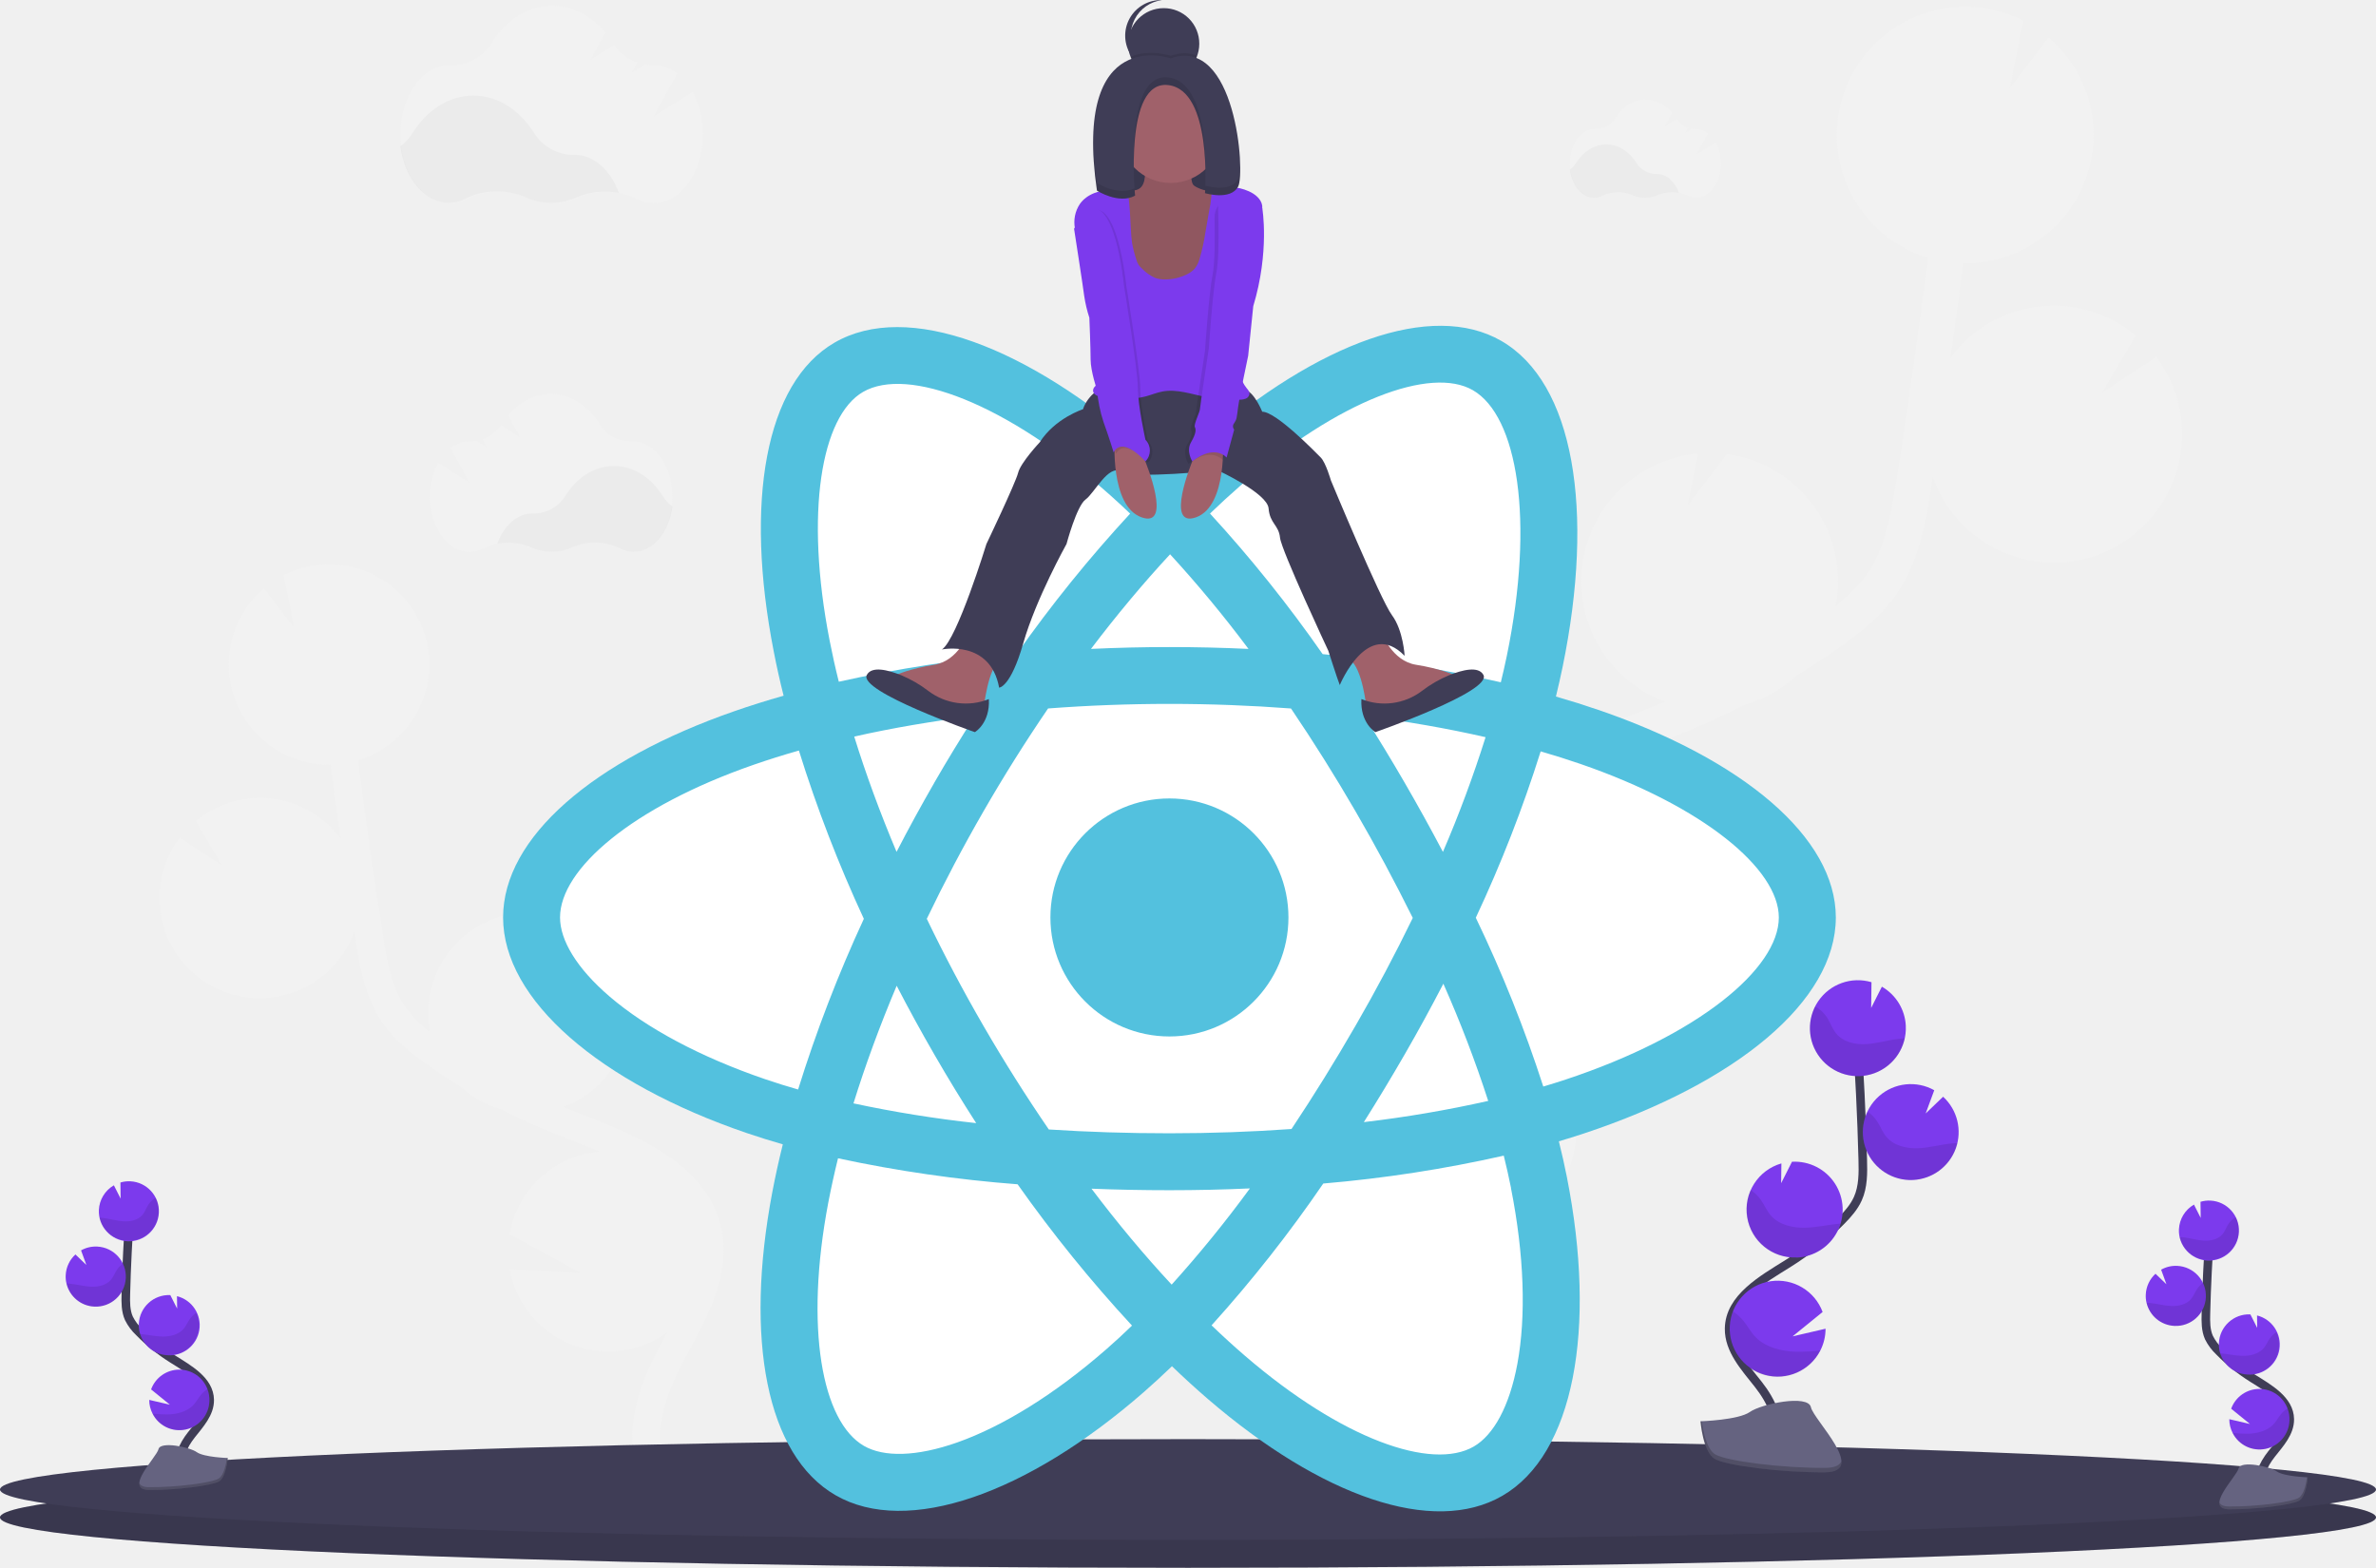
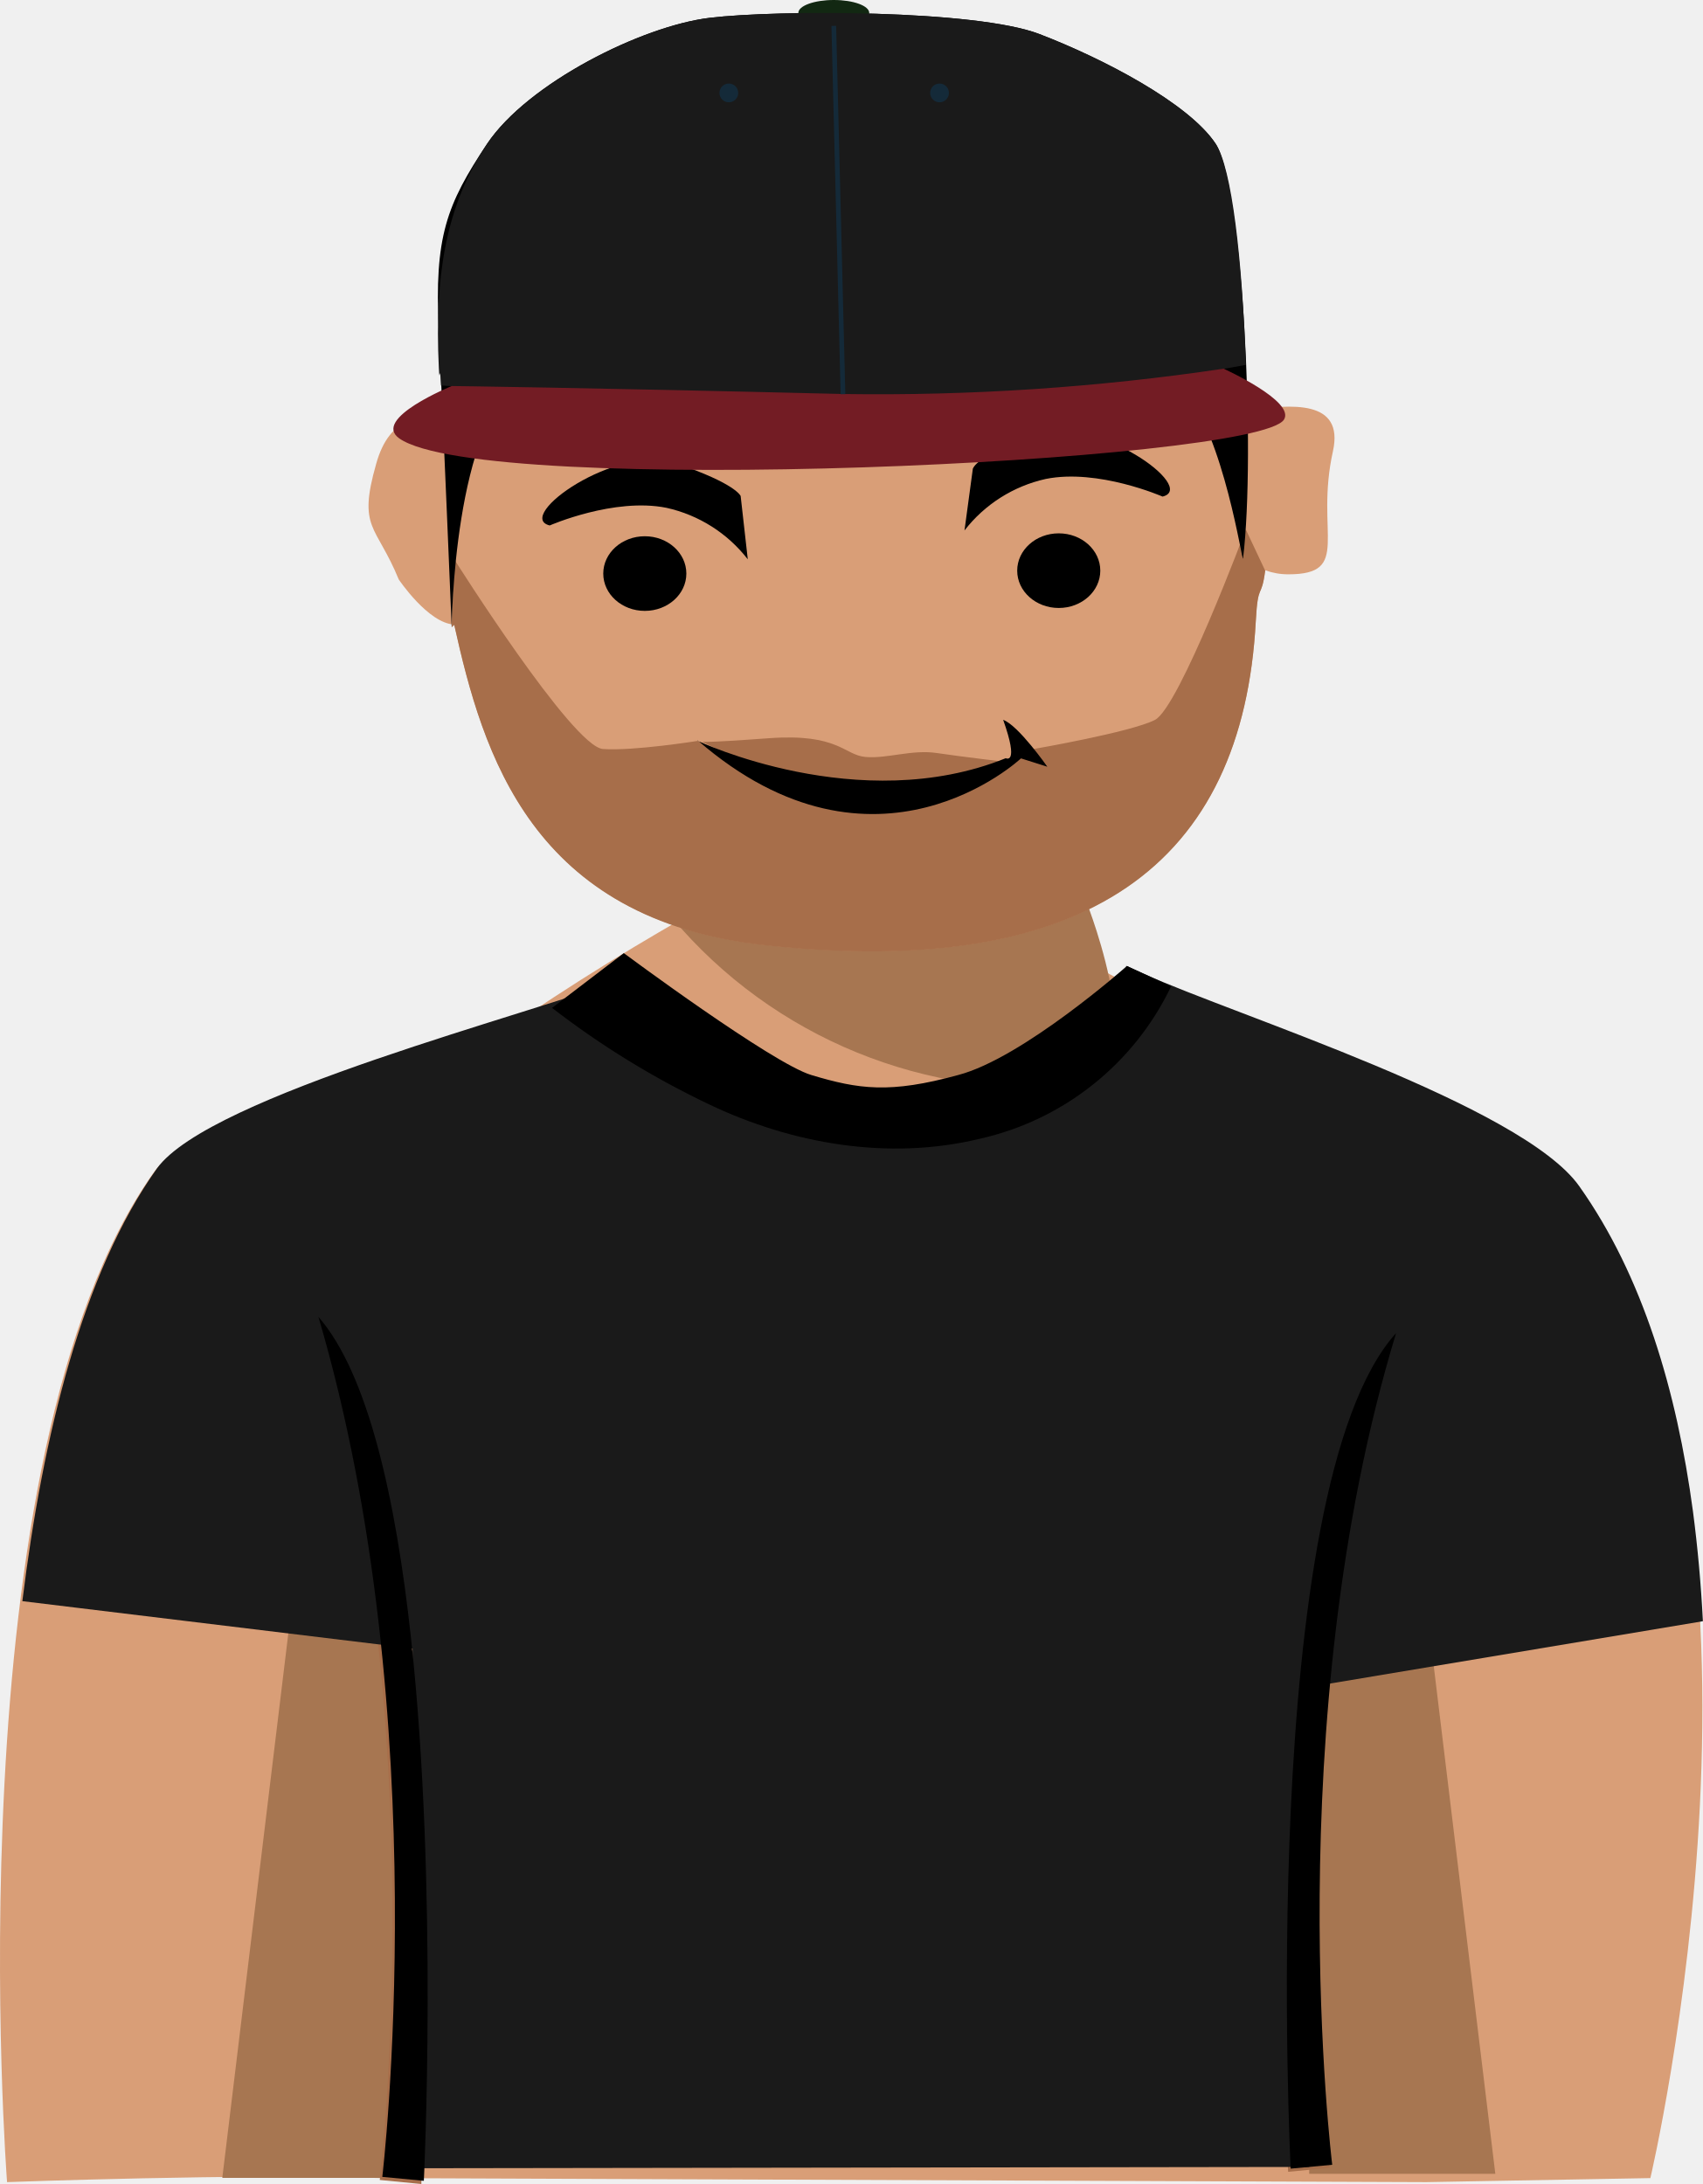
- <svg xmlns="http://www.w3.org/2000/svg" id="a75d69e6-d07c-4db3-9c83-72b2470e5561" data-name="Layer 1" width="1108" height="731.18" viewBox="0 0 1108 731.18">
-   <path d="M813.68,415.2l6.89-2.7c.66-.26,1.31-.54,2-.81a59.85,59.85,0,0,1,15.28-115.77l-4.8,24.2,18.22-23.92.16,0a59.87,59.87,0,0,1,51.16,67.45c-.15,1.13-.39,2.23-.6,3.34,5.61-4.43,10.87-9.32,14.81-15,8-11.54,10.71-25.76,13.47-43.17,5.47-34.48,10.4-69.34,14.84-104.18a59.83,59.83,0,0,1-42-65.36c.25-1.82.6-3.59,1-5.34.1-.44.2-.88.31-1.31.43-1.69.91-3.35,1.47-5,.09-.27.21-.52.3-.78.5-1.37,1-2.72,1.65-4,.22-.5.44-1,.67-1.47.69-1.43,1.42-2.83,2.22-4.19.27-.45.56-.88.83-1.33.62-1,1.27-2,1.94-2.93.36-.5.71-1,1.08-1.49l.27-.39,0,0a59.81,59.81,0,0,1,74.64-17l-6.24,31.49,18-23.64a59.5,59.5,0,0,1,16.32,68.62h.07c-.17.4-.38.78-.55,1.18-.33.74-.67,1.47-1,2.2-.46.93-1,1.84-1.45,2.74-.38.68-.75,1.36-1.16,2-.59,1-1.23,1.9-1.87,2.83-.38.54-.73,1.1-1.12,1.63-1,1.39-2.12,2.72-3.26,4-.4.45-.83.86-1.25,1.3-.81.86-1.62,1.71-2.48,2.52-.53.5-1.09,1-1.64,1.46-.79.7-1.6,1.38-2.43,2-.59.47-1.19.92-1.79,1.36-.87.63-1.75,1.22-2.64,1.81-.6.39-1.2.78-1.81,1.15-1,.61-2.05,1.17-3.1,1.72-.53.27-1,.57-1.59.83-1.58.77-3.2,1.48-4.85,2.11-.31.12-.64.21-.95.32-1.38.5-2.77,1-4.18,1.35-.61.17-1.23.31-1.85.46-1.15.28-2.31.54-3.48.76q-1,.18-2.07.33c-1.15.17-2.31.3-3.48.4-.69.06-1.37.12-2.07.16-1.26.06-2.53.07-3.8.06a2.08,2.08,0,0,0-.25,0q-2.82,22-5.92,44A59.82,59.82,0,0,1,1042,240.88l-15.68,26.58,25.21-16.59a59.68,59.68,0,0,1,11.5,44.16,58.76,58.76,0,0,1-4.5,15.94,59.83,59.83,0,0,1-111.19-4c-.23,1.48-.45,3-.68,4.46-2.44,15.35-5.47,34.46-16.23,50-7.29,10.56-17.33,18.36-27.09,25.22q-9.52,6.7-19.48,12.77a59.85,59.85,0,0,1-24.53,13.74q-16,8.19-32.69,14.81l-6.95,2.72c-6.25,2.44-12.65,4.94-19,7.6,1,.09,2,.17,3,.3a59.9,59.9,0,0,1,50.86,49.05l-42.31,23.11,42.18-1.89A59.16,59.16,0,0,1,843,534.54a59.87,59.87,0,0,1-82.7,11.74l2.1,3.91c1.4,2.58,2.78,5.15,4.12,7.7,18.33,34.74,19.66,64.74,3.75,84.49l-13-10.45c15.49-19.22,3.2-49.77-5.5-66.27-1.32-2.5-2.68-5-4-7.56C736,536.27,722.65,511.53,728,485.2,736,445.5,779.05,428.7,813.68,415.2Z" transform="translate(-46 -84.41)" fill="#f2f2f2" />
-   <path d="M315.6,603.42l-5.38-2.11c-.52-.2-1-.43-1.54-.63a46.75,46.75,0,0,0-11.94-90.42l3.75,18.9-14.22-18.68h-.13a46.76,46.76,0,0,0-40,52.68c.12.89.31,1.74.47,2.61a55.84,55.84,0,0,1-11.56-11.73c-6.23-9-8.37-20.12-10.53-33.71C220.29,493.4,216.45,466.18,213,439a46.72,46.72,0,0,0,32.77-51.05c-.2-1.42-.47-2.8-.79-4.17l-.24-1c-.34-1.32-.71-2.62-1.15-3.88-.07-.21-.16-.41-.24-.61-.39-1.07-.82-2.12-1.28-3.15-.18-.38-.35-.77-.53-1.15-.54-1.11-1.11-2.2-1.73-3.26-.21-.36-.44-.7-.65-1-.49-.78-1-1.55-1.52-2.29-.28-.39-.55-.79-.84-1.17l-.21-.3h0a46.76,46.76,0,0,0-58.29-13.32l4.88,24.6-14.07-18.46a46.48,46.48,0,0,0-12.75,53.59h-.05c.13.31.29.61.43.92.26.58.52,1.15.8,1.72q.54,1.08,1.14,2.13c.29.54.58,1.07.9,1.59.46.75,1,1.48,1.46,2.21.3.42.57.86.88,1.27.8,1.08,1.65,2.12,2.54,3.13.31.35.65.67,1,1,.63.67,1.27,1.33,1.94,2,.41.4.85.77,1.28,1.14q.93.83,1.89,1.59c.46.36.93.71,1.4,1.06.68.49,1.37,1,2.06,1.41.47.31.94.61,1.42.9.79.48,1.6.91,2.42,1.34.42.22.82.45,1.24.66,1.24.6,2.5,1.15,3.79,1.64.24.1.5.16.74.25,1.07.39,2.16.75,3.27,1.06.47.13,1,.24,1.44.35.9.22,1.8.43,2.72.6l1.61.26c.9.13,1.81.23,2.72.31.54.05,1.07.09,1.62.12,1,.05,2,.06,3,.05h.19q2.2,17.22,4.62,34.41a46.71,46.71,0,0,0-67.48-8.14L149.49,488l-19.68-12.95a46.57,46.57,0,0,0-9,34.49A45.8,45.8,0,0,0,124.34,522a46.73,46.73,0,0,0,86.84-3.12c.18,1.15.35,2.32.53,3.48,1.9,12,4.27,26.92,12.67,39.08,5.7,8.24,13.54,14.33,21.16,19.69q7.44,5.24,15.21,10a46.88,46.88,0,0,0,19.16,10.74c8.32,4.26,16.84,8.14,25.54,11.56l5.42,2.13c4.88,1.9,9.88,3.85,14.81,5.93-.78.07-1.57.13-2.36.24A46.77,46.77,0,0,0,283.6,660l33,18-32.94-1.47a46.78,46.78,0,0,0,73.57,29.2c-.55,1-1.09,2-1.64,3.05-1.09,2-2.17,4-3.22,6-14.31,27.13-15.35,50.57-2.92,66l10.13-8.16c-12.1-15-2.5-38.87,4.3-51.76,1-1.95,2.09-3.92,3.16-5.9,9.19-17,19.61-36.37,15.46-56.94C376.29,627.08,342.64,614,315.6,603.42Z" transform="translate(-46 -84.41)" fill="#f2f2f2" />
-   <ellipse cx="554" cy="707.68" rx="554" ry="23.5" fill="#3f3d56" />
-   <ellipse cx="554" cy="707.68" rx="554" ry="23.5" opacity="0.1" />
-   <ellipse cx="554" cy="694.68" rx="554" ry="23.5" fill="#3f3d56" />
-   <path d="M131,770.73c-3-5.51.4-12.26,4.28-17.18s8.61-10,8.51-16.29c-.14-9-9.7-14.31-17.33-19.08a84.78,84.78,0,0,1-15.56-12.51,23,23,0,0,1-4.78-6.4c-1.58-3.52-1.53-7.52-1.43-11.38q.5-19.26,1.9-38.48" transform="translate(-46 -84.41)" fill="none" stroke="#3f3d56" stroke-miterlimit="10" stroke-width="4" />
-   <path d="M92.11,648.7a14,14,0,0,1,7-11.49l3.14,6.21-.09-7.52a13.86,13.86,0,0,1,4.62-.56A14,14,0,1,1,92.11,648.7Z" transform="translate(-46 -84.41)" fill="#7c3aed" />
-   <path d="M117.14,743.7a14,14,0,0,0,26.5-5.76,13.82,13.82,0,0,0-.91-5.69,14,14,0,0,0-26.27.15l8.77,7.13-9.64-2.24A13.89,13.89,0,0,0,117.14,743.7Z" transform="translate(-46 -84.41)" fill="#7c3aed" />
-   <path d="M124.07,716.45a14,14,0,0,0,4.46-27.54l.07,5.79-3.18-6.29h0a14,14,0,0,0-1.31,28.05Z" transform="translate(-46 -84.41)" fill="#7c3aed" />
-   <path d="M90,693.78a14,14,0,0,0,1.32-28,13.88,13.88,0,0,0-7.52,1.78l2.48,6.8-5.11-4.9a14,14,0,0,0-4.53,9.69A13.33,13.33,0,0,0,77,683,14,14,0,0,0,90,693.78Z" transform="translate(-46 -84.41)" fill="#7c3aed" />
-   <path d="M94,652.44c3.24.36,6.39,1.37,9.64,1.57s6.82-.58,8.88-3.1c1.11-1.37,1.66-3.09,2.59-4.57a10.08,10.08,0,0,1,3.54-3.33,14,14,0,1,1-26.24,9.32C92.94,652.35,93.47,652.39,94,652.44Z" transform="translate(-46 -84.41)" opacity="0.1" />
-   <path d="M90,693.78a14,14,0,0,0,13.35-20,10.4,10.4,0,0,0-2.82,2.83c-1,1.51-1.61,3.25-2.78,4.64-2.19,2.57-5.92,3.41-9.31,3.25s-6.66-1.11-10-1.42c-.47,0-.94-.08-1.41-.09A14,14,0,0,0,90,693.78Z" transform="translate(-46 -84.41)" opacity="0.1" />
-   <path d="M124.07,716.45a14,14,0,0,0,13.47-19.76,11.36,11.36,0,0,0-3,2.85c-1.09,1.54-1.77,3.31-3,4.73-2.36,2.64-6.34,3.57-9.93,3.48s-6.82-.93-10.28-1.19A14,14,0,0,0,124.07,716.45Z" transform="translate(-46 -84.41)" opacity="0.1" />
-   <path d="M117.14,743.7a14,14,0,0,0,26.5-5.76,13.82,13.82,0,0,0-.91-5.69,14,14,0,0,0-3.08,2.74c-1.34,1.63-2.21,3.47-3.76,5-2.87,2.82-7.5,4-11.62,4.09A62.35,62.35,0,0,1,117.14,743.7Z" transform="translate(-46 -84.41)" opacity="0.1" />
-   <path d="M152.19,764.39s-11.08-.34-14.41-2.72-17-5.22-17.87-1.4-16.65,19-4.14,19.06,29.06-2,32.39-4S152.19,764.39,152.19,764.39Z" transform="translate(-46 -84.41)" fill="#656380" />
-   <path d="M115.54,778c12.51.1,29.06-2,32.4-4,2.53-1.54,3.54-7.09,3.88-9.65l.37,0s-.7,8.93-4,11-19.89,4.08-32.39,4c-3.61,0-4.86-1.31-4.79-3.22C111.48,777.26,112.86,778,115.54,778Z" transform="translate(-46 -84.41)" opacity="0.2" />
-   <path d="M1101,779.73c-3-5.51.4-12.26,4.28-17.18s8.61-10,8.51-16.29c-.14-9-9.7-14.31-17.33-19.08a84.78,84.78,0,0,1-15.56-12.51,23,23,0,0,1-4.78-6.4c-1.58-3.52-1.53-7.52-1.43-11.38q.49-19.26,1.9-38.48" transform="translate(-46 -84.41)" fill="none" stroke="#3f3d56" stroke-miterlimit="10" stroke-width="4" />
-   <path d="M1062.11,657.7a14,14,0,0,1,7-11.49l3.14,6.21-.09-7.52a13.86,13.86,0,0,1,4.62-.56,14,14,0,1,1-14.68,13.36Z" transform="translate(-46 -84.41)" fill="#7c3aed" />
-   <path d="M1087.14,752.7a14,14,0,0,0,26.5-5.76,13.82,13.82,0,0,0-.91-5.69,14,14,0,0,0-26.27.15l8.77,7.13-9.64-2.24A13.89,13.89,0,0,0,1087.14,752.7Z" transform="translate(-46 -84.41)" fill="#7c3aed" />
-   <path d="M1094.07,725.45a14,14,0,0,0,4.46-27.54l.07,5.79-3.18-6.29h0a14,14,0,0,0-1.31,28.05Z" transform="translate(-46 -84.41)" fill="#7c3aed" />
-   <path d="M1060,702.78a14,14,0,0,0,1.32-28,13.88,13.88,0,0,0-7.52,1.78l2.48,6.8-5.11-4.9a14,14,0,0,0-4.53,9.69A13.33,13.33,0,0,0,1047,692,14,14,0,0,0,1060,702.78Z" transform="translate(-46 -84.41)" fill="#7c3aed" />
-   <path d="M1064,661.44c3.24.36,6.39,1.37,9.64,1.57s6.82-.58,8.88-3.1c1.11-1.37,1.66-3.09,2.59-4.57a10.08,10.08,0,0,1,3.54-3.33,14,14,0,1,1-26.24,9.32C1062.94,661.35,1063.47,661.39,1064,661.44Z" transform="translate(-46 -84.41)" opacity="0.1" />
-   <path d="M1060,702.78a14,14,0,0,0,13.35-20,10.4,10.4,0,0,0-2.82,2.83c-1,1.51-1.61,3.25-2.78,4.64-2.19,2.57-5.92,3.41-9.31,3.25s-6.66-1.11-10-1.42c-.47,0-.94-.08-1.41-.09A14,14,0,0,0,1060,702.78Z" transform="translate(-46 -84.41)" opacity="0.1" />
-   <path d="M1094.07,725.45a14,14,0,0,0,13.47-19.76,11.36,11.36,0,0,0-3,2.85c-1.09,1.54-1.77,3.31-3,4.73-2.36,2.64-6.34,3.57-9.93,3.48s-6.82-.93-10.28-1.19A14,14,0,0,0,1094.07,725.45Z" transform="translate(-46 -84.41)" opacity="0.1" />
-   <path d="M1087.14,752.7a14,14,0,0,0,26.5-5.76,13.82,13.82,0,0,0-.91-5.69,14,14,0,0,0-3.08,2.74c-1.34,1.63-2.21,3.47-3.76,5-2.87,2.82-7.5,4-11.62,4.09A62.35,62.35,0,0,1,1087.14,752.7Z" transform="translate(-46 -84.41)" opacity="0.1" />
-   <path d="M1122.19,773.39s-11.08-.34-14.41-2.72-17-5.22-17.87-1.4-16.65,19-4.14,19.06,29.06-2,32.39-4S1122.19,773.39,1122.19,773.39Z" transform="translate(-46 -84.41)" fill="#656380" />
-   <path d="M1085.54,787c12.51.1,29.06-2,32.4-4,2.53-1.54,3.54-7.09,3.88-9.65l.37,0s-.7,8.93-4,11-19.89,4.08-32.39,4c-3.61,0-4.86-1.31-4.79-3.22C1081.48,786.26,1082.86,787,1085.54,787Z" transform="translate(-46 -84.41)" opacity="0.2" />
-   <path d="M791.57,415.56q-9.92-3.4-20-6.3,1.66-6.79,3.09-13.65c15.14-73.51,5.24-132.73-28.57-152.22-32.42-18.7-85.44.8-139,47.39q-7.92,6.92-15.47,14.2-5.07-4.85-10.3-9.51C525.21,245.64,469,224.65,435.18,244.2c-32.39,18.75-42,74.42-28.35,144.09q2,10.35,4.59,20.58c-7.95,2.26-15.64,4.67-23,7.24C322.63,439,280.61,475,280.61,512.29c0,38.51,45.11,77.14,113.64,100.56q8.34,2.83,16.8,5.26-2.74,11-4.88,22.18c-13,68.46-2.84,122.82,29.46,141.45C469,801,525,781.2,579.52,733.54c4.31-3.77,8.63-7.77,13-11.95q8.18,7.89,16.79,15.32c52.82,45.45,105,63.81,137.26,45.12,33.33-19.29,44.16-77.69,30.1-148.73q-1.6-8.14-3.73-16.61,5.91-1.74,11.56-3.61c71.24-23.6,117.6-61.76,117.6-100.79,0-37.43-43.38-73.62-110.5-96.73Z" transform="translate(-46 -84.41)" fill="#53c1de" />
-   <path d="M776.12,587.88c-3.4,1.13-6.88,2.21-10.44,3.27a621.6,621.6,0,0,0-31.47-78.73,623.06,623.06,0,0,0,30.25-77.58c6.35,1.84,12.53,3.78,18.47,5.83,57.51,19.79,92.59,49.06,92.59,71.62,0,24-37.89,55.21-99.4,75.59ZM750.6,638.46c6.22,31.41,7.1,59.81,3,82-3.7,19.95-11.14,33.25-20.34,38.58-19.59,11.33-61.47-3.4-106.64-42.27q-7.77-6.69-15.63-14.25a624.23,624.23,0,0,0,52.09-66.14,620.2,620.2,0,0,0,84.17-13q1.9,7.68,3.37,15ZM492.48,757.1c-19.14,6.76-34.38,6.95-43.59,1.64-19.6-11.31-27.75-55-16.63-113.5q2-10.37,4.53-20.63a625.79,625.79,0,0,0,83.75,12.13,645.09,645.09,0,0,0,53.35,65.9q-5.79,5.61-11.84,10.91c-24.11,21.08-48.28,36-69.57,43.55ZM402.84,587.73c-30.31-10.36-55.33-23.82-72.49-38.5-15.41-13.2-23.19-26.31-23.19-36.94,0-22.63,33.74-51.5,90-71.11q10.6-3.69,21.39-6.73a637.08,637.08,0,0,0,30.29,78.48,646.29,646.29,0,0,0-30.66,79.6Q410.44,590.32,402.84,587.73Zm30.05-204.54c-11.68-59.69-3.93-104.72,15.59-116,20.79-12,66.76,5.12,115.22,48.15,3.1,2.75,6.21,5.63,9.32,8.6a635.89,635.89,0,0,0-52.93,65.52,648.42,648.42,0,0,0-82.93,12.89q-2.39-9.52-4.27-19.15ZM701,449.38q-9.11-15.74-18.89-31.08c19.83,2.51,38.82,5.83,56.66,9.91a565.54,565.54,0,0,1-19.89,53.51q-8.61-16.35-17.88-32.34ZM591.64,342.91a569.3,569.3,0,0,1,36.57,44.14q-36.71-1.73-73.45,0c12.07-15.92,24.44-30.72,36.88-44.13Zm-110,106.65q-9.15,15.87-17.55,32.14c-7.73-18.33-14.34-36.36-19.74-53.77,17.73-4,36.64-7.21,56.34-9.68Q490.77,433.69,481.62,449.56Zm19.61,158.65A564.64,564.64,0,0,1,444,599c5.49-17.71,12.25-36.13,20.15-54.86q8.43,16.29,17.61,32.16Q491.1,592.49,501.23,608.21Zm91.14,75.33C579.79,670,567.24,655,555,638.79q17.85.71,36.36.71,19,0,37.51-.84A563.94,563.94,0,0,1,592.37,683.54ZM719.08,543.19A562.82,562.82,0,0,1,740,597.85a561.35,561.35,0,0,1-58,9.89q9.85-15.63,19.08-31.63,9.38-16.26,18-32.92Zm-41,19.66q-14.12,24.52-29.81,48.1c-18.44,1.32-37.49,2-56.91,2s-38.15-.6-56.27-1.78Q519,587.67,504.7,563t-26.51-50.08q12.27-25.53,26.43-50.1h0q14.14-24.56,30.13-48c18.49-1.4,37.43-2.13,56.59-2.13s38.22.74,56.69,2.14q15.81,23.37,30,47.81t26.79,49.87q-12.45,25.62-26.71,50.3Zm54.77-296.46c20.81,12,28.9,60.4,15.83,123.87q-1.29,6.19-2.8,12.35a635.74,635.74,0,0,0-83.09-13.13,625.16,625.16,0,0,0-52.53-65.56q7-6.74,14.29-13.11c45.88-39.93,88.76-55.69,108.3-44.42Z" transform="translate(-46 -84.41)" fill="#fff" />
-   <path d="M591.34,456.79a55.5,55.5,0,1,1-55.5,55.5,55.49,55.49,0,0,1,55.5-55.5" transform="translate(-46 -84.41)" fill="#53c1de" />
-   <path d="M605.26,104.81a16.6,16.6,0,1,1-16.6-16.6A16.52,16.52,0,0,1,605.26,104.81Z" transform="translate(-46 -84.41)" fill="#3f3d56" />
-   <path d="M575.4,109a16.62,16.62,0,0,1,12.49-24.54,16.6,16.6,0,1,0,1.41,33.07A16.6,16.6,0,0,1,575.4,109Z" transform="translate(-46 -84.41)" fill="#3f3d56" />
-   <rect x="521.91" y="43.52" width="44.47" height="69.37" fill="#3f3d56" />
-   <rect x="521.91" y="43.52" width="44.47" height="69.37" opacity="0.1" />
-   <path d="M497.66,379.61s-4.75,13.05-16,14.83-17.79,4.74-17.79,4.74l26.68,17.19,14.23-1.78s1.78-18.38,7.71-22.53S497.66,379.61,497.66,379.61Z" transform="translate(-46 -84.41)" fill="#a0616a" />
-   <path d="M690.34,379.61s4.75,13.05,16,14.83,17.79,4.74,17.79,4.74l-26.68,17.19-14.23-1.78s-1.78-18.38-7.71-22.53S690.34,379.61,690.34,379.61Z" transform="translate(-46 -84.41)" fill="#a0616a" />
-   <path d="M560.5,264.59s-7.11,3.56-9.48,10.68c0,0-13,4.15-20.16,15.41,0,0-8.9,9.49-10.08,14.23S506,338.11,506,338.11s-13.64,44.47-20.75,49.21c0,0,22.53-4.74,26.68,17.79,0,0,5.33,0,11.26-20.75s20.16-46.25,20.16-46.25,4.74-17.78,8.89-20.75,10.67-16.6,16.6-13,45.06-.6,45.06-.6S637,314.4,637.58,321.51s4.74,7.71,5.33,13.64,22.53,52.76,22.53,52.76,4.15,13,5.34,16c0,0,13-31.42,30.24-13.63,0,0-.6-11.86-5.93-19s-28.46-62.84-28.46-62.84-2.37-8.3-4.74-10.67-20.76-21.35-27.28-21.35c0,0-3.55-8.89-7.7-10.08Z" transform="translate(-46 -84.41)" fill="#3f3d56" />
-   <path d="M507.14,410.44a28.89,28.89,0,0,1-28.22-3.79,56.37,56.37,0,0,0-12.59-7.3c-6.29-2.54-13.81-4.42-16.1-.17-4.15,7.71,50.39,26.68,50.39,26.68S507.74,421.71,507.14,410.44Z" transform="translate(-46 -84.41)" fill="#3f3d56" />
-   <path d="M680.86,410.44a28.89,28.89,0,0,0,28.22-3.79,56.37,56.37,0,0,1,12.59-7.3c6.29-2.54,13.81-4.42,16.1-.17,4.15,7.71-50.39,26.68-50.39,26.68S680.26,421.71,680.86,410.44Z" transform="translate(-46 -84.41)" fill="#3f3d56" />
-   <path d="M579.88,167.08c-.22,2.06-.9,4.29-2.66,5.38-1.44.9-3.26.83-4.92,1.17a11.46,11.46,0,0,0-7.82,6.77,17.51,17.51,0,0,0-.75,10.55,39.22,39.22,0,0,0,1.52,5.06c1.74,4.92,3.84,9.8,7.09,13.89a59,59,0,0,0,9.3,8.77c2.11,1.72,4.29,3.47,6.89,4.28a21.75,21.75,0,0,0,5.4.72c2.25.1,4.65.17,6.6-.95,3-1.73,3.89-5.55,5.52-8.62,1.38-2.6,3.44-4.81,4.73-7.46a29.49,29.49,0,0,0,2-6.52l2.77-12.3c1-4.47,1.92-9.51-.59-13.34a2.28,2.28,0,0,0-.74-.77,2.79,2.79,0,0,0-1.52-.15,16.44,16.44,0,0,1-9.15-2.09,3.93,3.93,0,0,1-1.15-.9,4.72,4.72,0,0,1-.7-2.12,22.2,22.2,0,0,0-1.28-4.45,3,3,0,0,0-.87-1.34,3.15,3.15,0,0,0-1.41-.47,114.47,114.47,0,0,0-12.93-1.35c-1.42-.07-3.56-.64-4.54.62S580,165.58,579.88,167.08Z" transform="translate(-46 -84.41)" fill="#a0616a" />
-   <path d="M579.88,167.08c-.22,2.06-.9,4.29-2.66,5.38-1.44.9-3.26.83-4.92,1.17a11.46,11.46,0,0,0-7.82,6.77,17.51,17.51,0,0,0-.75,10.55,39.22,39.22,0,0,0,1.52,5.06c1.74,4.92,3.84,9.8,7.09,13.89a59,59,0,0,0,9.3,8.77c2.11,1.72,4.29,3.47,6.89,4.28a21.75,21.75,0,0,0,5.4.72c2.25.1,4.65.17,6.6-.95,3-1.73,3.89-5.55,5.52-8.62,1.38-2.6,3.44-4.81,4.73-7.46a29.49,29.49,0,0,0,2-6.52l2.77-12.3c1-4.47,1.92-9.51-.59-13.34a2.28,2.28,0,0,0-.74-.77,2.79,2.79,0,0,0-1.52-.15,16.44,16.44,0,0,1-9.15-2.09,3.93,3.93,0,0,1-1.15-.9,4.72,4.72,0,0,1-.7-2.12,22.2,22.2,0,0,0-1.28-4.45,3,3,0,0,0-.87-1.34,3.15,3.15,0,0,0-1.41-.47,114.47,114.47,0,0,0-12.93-1.35c-1.42-.07-3.56-.64-4.54.62S580,165.58,579.88,167.08Z" transform="translate(-46 -84.41)" opacity="0.1" />
-   <path d="M571.85,174.15a26.93,26.93,0,0,0-7.13-1.12c-5.72-.14-11.84,1.83-15.14,6.5A15.34,15.34,0,0,0,547.29,191a23.57,23.57,0,0,0,5.2,10.66,32,32,0,0,1,4,5.24c1.58,3,1.63,6.59,2.06,10,1,8.12,4.46,15.75,5.83,23.82s.19,17.42-6.18,22.55c-1.07.86-2.37,1.77-2.46,3.14-.14,2.19,2.71,3.12,4.9,3.33,6.55.62,13.27,1.23,19.63-.46,2.63-.7,5.17-1.79,7.85-2.29,6.8-1.27,13.64,1.34,20.45,2.59a90.61,90.61,0,0,0,14.91,1.21,7.94,7.94,0,0,0,3.43-.45,2.75,2.75,0,0,0,1.74-2.74,4.76,4.76,0,0,0-1.18-2c-3.44-4.25-4.49-9.9-5.43-15.29l-3.15-18.11c-1.69-9.68-3.26-20.2,1.32-28.89,3.29-6.25,9.36-10.65,12.83-16.8a9.84,9.84,0,0,0,1.55-6.28c-.52-3.09-3.31-5.3-6.17-6.59A23.21,23.21,0,0,0,611,173c.1,4.33-1,8.71-1.71,13l-1.21,7a88.83,88.83,0,0,1-2.71,12.2,12.85,12.85,0,0,1-2.17,4.42,11.43,11.43,0,0,1-3.83,2.79,22.83,22.83,0,0,1-10.14,2.32,13.54,13.54,0,0,1-4.48-.69,19,19,0,0,1-6.17-4.34,10.11,10.11,0,0,1-1.63-1.77,9.93,9.93,0,0,1-1.11-2.67,55.42,55.42,0,0,1-1.91-7.48c-.3-1.94-.4-3.91-.54-5.87C573,186.12,573,179.72,571.85,174.15Z" transform="translate(-46 -84.41)" fill="#7c3aed" />
-   <path d="M565.84,288.9s-2.37,31.43,12.45,36.76,1.78-26.09,1.78-26.09l-4.75-9.48Z" transform="translate(-46 -84.41)" fill="#a0616a" />
-   <path d="M616.23,288.9s2.37,31.43-12.45,36.76S602,299.57,602,299.57l4.75-9.48Z" transform="translate(-46 -84.41)" fill="#a0616a" />
-   <path d="M552.79,184l-4.74,7.71s4.15,26.68,4.74,31.42a62.2,62.2,0,0,0,2.38,10.08s.59,14.23.59,19.57,3,14.23,3,14.23a64.82,64.82,0,0,0,3,14.82c2.37,6.52,4.74,14.23,4.74,14.23s3-8.3,14.82,4.15a7.18,7.18,0,0,0,0-10.08s-3.55-16-3.55-24.31-6.53-48-6.53-48S567,172.7,552.79,184Z" transform="translate(-46 -84.41)" opacity="0.1" />
-   <path d="M551.61,183.37l-4.74,7.71s4.15,26.68,4.74,31.42A61.84,61.84,0,0,0,554,232.58s.59,14.23.59,19.56,3,14.23,3,14.23a64.53,64.53,0,0,0,3,14.82c2.37,6.53,4.75,14.23,4.75,14.23s3-8.3,14.82,4.15a7.18,7.18,0,0,0,0-10.07s-3.56-16-3.56-24.31-6.52-48-6.52-48S565.84,172.1,551.61,183.37Z" transform="translate(-46 -84.41)" fill="#7c3aed" />
-   <path d="M629.87,179.22l3,3.53s3.49,20.18-4.22,45.68l-2.37,23.12s-4.15,19.57-4.74,24.31-.59,5.33-1.78,7.11a2.29,2.29,0,0,0,0,3l-3.56,13s-5.33-6.52-16,1.78c0,0-3-4.74-.6-8.89s2.37-5.93,1.78-7.12,2.37-7.11,2.37-8.3S607.93,248,607.93,248s1.78-26.68,3.56-35.57c1.09-5.47,1.07-17.66.88-26.24-.19-8.94,10.63-13.78,17-7.5C629.52,178.85,629.7,179,629.87,179.22Z" transform="translate(-46 -84.41)" opacity="0.1" />
-   <path d="M631.65,178l3,3.53s3.49,20.19-4.22,45.68l-2.37,23.12s-4.15,19.57-4.74,24.31-.6,5.34-1.78,7.12a2.28,2.28,0,0,0,0,3L618,297.8s-5.33-6.53-16,1.77c0,0-3-4.74-.59-8.89s2.37-5.93,1.78-7.11,2.37-7.12,2.37-8.3,4.15-28.46,4.15-28.46,1.78-26.68,3.56-35.58.59-35.57.59-35.57S623.35,169.14,631.65,178Z" transform="translate(-46 -84.41)" fill="#7c3aed" />
-   <circle cx="545.92" cy="61.61" r="23.72" fill="#a0616a" />
-   <path d="M604.29,110.41a16.6,16.6,0,0,1-31.09.44c9.26-3.73,18.72-.41,18.72-.41C596.65,108.78,600.75,108.93,604.29,110.41Z" transform="translate(-46 -84.41)" opacity="0.1" />
-   <path d="M591.92,111.63s-45.65-16-34.38,61.66c0,0,10.08,6.52,17.78,2.37,0,0-5.33-53.95,15.42-51.58s17.19,50.4,17.19,50.4,11.86,3.55,15.42-3S622.16,101,591.92,111.63Z" transform="translate(-46 -84.41)" fill="#3f3d56" />
-   <path d="M590.74,120.52c-14.24-1.62-16.2,23.27-16,39.05.17-15.69,2.81-37,16-35.49,14.81,1.69,17.24,26.66,17.41,40.8C608.32,151.9,606.9,122.37,590.74,120.52Z" transform="translate(-46 -84.41)" opacity="0.1" />
-   <path d="M557.54,169.73a159.38,159.38,0,0,1-1.77-20.53,152.12,152.12,0,0,0,1.77,24.09s10.08,6.52,17.78,2.37c0,0-.12-1.28-.26-3.43C567.39,176.1,557.54,169.73,557.54,169.73Z" transform="translate(-46 -84.41)" opacity="0.1" />
-   <path d="M623.35,168c-3.32,6.08-13.83,3.41-15.25,3-.07,2.2-.17,3.52-.17,3.52s11.86,3.55,15.42-3c.73-1.34,1.11-5.13,1-10.2C624.25,164.57,623.9,167,623.35,168Z" transform="translate(-46 -84.41)" opacity="0.1" />
-   <path d="M872.73,757.37c4.74-8.78-.64-19.54-6.82-27.37s-13.73-16-13.57-26c.23-14.35,15.45-22.81,27.62-30.42a134.77,134.77,0,0,0,24.79-19.93c3-3.05,5.87-6.31,7.62-10.21,2.52-5.6,2.45-12,2.29-18.12q-.79-30.71-3-61.34" transform="translate(-46 -84.41)" fill="none" stroke="#3f3d56" stroke-miterlimit="10" stroke-width="4" />
-   <path d="M934.74,562.9a22.31,22.31,0,0,0-11.16-18.32l-5,9.9.15-12a22.37,22.37,0,1,0,16,20.41Z" transform="translate(-46 -84.41)" fill="#7c3aed" />
-   <path d="M894.86,714.29a22.36,22.36,0,1,1,1.08-18l-14,11.37,15.37-3.57A22.25,22.25,0,0,1,894.86,714.29Z" transform="translate(-46 -84.41)" fill="#7c3aed" />
-   <path d="M883.81,670.86A22.37,22.37,0,0,1,876.72,627l-.12,9.22,5.06-10h.06a22.37,22.37,0,1,1,2.09,44.69Z" transform="translate(-46 -84.41)" fill="#7c3aed" />
-   <path d="M938.11,634.73A22.37,22.37,0,1,1,948,592.87l-4,10.83,8.13-7.8a22.37,22.37,0,0,1-14.07,38.83Z" transform="translate(-46 -84.41)" fill="#7c3aed" />
-   <path d="M931.74,568.86c-5.17.57-10.19,2.18-15.37,2.5s-10.87-.92-14.14-5c-1.77-2.17-2.65-4.91-4.14-7.28a16,16,0,0,0-5.63-5.3,22.37,22.37,0,1,0,41.81,14.84C933.42,568.71,932.58,568.77,931.74,568.86Z" transform="translate(-46 -84.41)" opacity="0.1" />
-   <path d="M938.11,634.73a22.39,22.39,0,0,1-21.28-31.91,16.37,16.37,0,0,1,4.5,4.51c1.59,2.4,2.56,5.18,4.43,7.39,3.48,4.09,9.44,5.43,14.84,5.19s10.6-1.78,16-2.28c.75-.06,1.5-.11,2.26-.13A22.37,22.37,0,0,1,938.11,634.73Z" transform="translate(-46 -84.41)" opacity="0.1" />
-   <path d="M883.81,670.86a22.37,22.37,0,0,1-21.46-31.49,17.83,17.83,0,0,1,4.73,4.55c1.74,2.45,2.82,5.27,4.86,7.54,3.77,4.2,10.11,5.68,15.83,5.54,5.54-.12,10.87-1.48,16.38-1.9A22.36,22.36,0,0,1,883.81,670.86Z" transform="translate(-46 -84.41)" opacity="0.1" />
-   <path d="M894.86,714.29A22.37,22.37,0,0,1,854.08,696a22.27,22.27,0,0,1,4.91,4.38c2.13,2.59,3.53,5.53,6,7.94,4.57,4.49,11.95,6.34,18.52,6.51A97.1,97.1,0,0,0,894.86,714.29Z" transform="translate(-46 -84.41)" opacity="0.1" />
-   <path d="M839,747.26s17.65-.54,23-4.33,27.16-8.31,28.48-2.24,26.53,30.22,6.6,30.38-46.31-3.1-51.62-6.34S839,747.26,839,747.26Z" transform="translate(-46 -84.41)" fill="#656380" />
-   <path d="M897.4,769c-19.93.16-46.31-3.11-51.62-6.34-4-2.47-5.65-11.3-6.19-15.38l-.59,0s1.12,14.24,6.43,17.47,31.69,6.5,51.62,6.34c5.75,0,7.74-2.09,7.63-5.12C903.88,767.78,901.69,768.92,897.4,769Z" transform="translate(-46 -84.41)" opacity="0.2" />
-   <path d="M369,127.27l-18.25,11.57,11.08-20.15a18,18,0,0,0-11-3.94h-.3a21.58,21.58,0,0,1-3.78-.28l-6.19,3.92,2.65-4.82a22.06,22.06,0,0,1-10.82-8.21l-11.07,7,7-12.72c-6.48-7.77-15.2-12.54-24.81-12.54-11.51,0-21.76,6.85-28.38,17.52a21.24,21.24,0,0,1-18.76,10.12l-.62,0c-12.71,0-23,14.41-23,32.19s10.3,32.18,23,32.18a17.2,17.2,0,0,0,8-2c8.29-4.31,19.17-4.39,27.85-.54a29,29,0,0,0,23.68.05c8.62-3.77,19.37-3.69,27.61.54a17.23,17.23,0,0,0,7.93,2c12.71,0,23-14.41,23-32.18A40.86,40.86,0,0,0,369,127.27Z" transform="translate(-46 -84.41)" fill="#f2f2f2" />
-   <path d="M334.59,174.36a34,34,0,0,0-19.72,2.14,29,29,0,0,1-23.67-.05c-8.69-3.85-19.57-3.77-27.86.54a17.2,17.2,0,0,1-8,2c-11.29,0-20.68-11.38-22.64-26.38a21.58,21.58,0,0,0,5.64-6.08C245,135.87,255.21,129,266.72,129s21.64,6.77,28.26,17.32a21.79,21.79,0,0,0,18.76,10.31H314C323,156.64,330.8,163.85,334.59,174.36Z" transform="translate(-46 -84.41)" opacity="0.03" />
-   <path d="M846.07,150.83,837,156.6l5.53-10a9,9,0,0,0-5.51-2h-.14a10.79,10.79,0,0,1-1.89-.14l-3.09,2L833.2,144a11,11,0,0,1-5.4-4.09l-5.52,3.5,3.49-6.34a16.17,16.17,0,0,0-12.37-6.26c-5.75,0-10.86,3.42-14.16,8.74a10.57,10.57,0,0,1-9.36,5h-.31c-6.34,0-11.48,7.19-11.48,16s5.14,16.05,11.48,16.05a8.62,8.62,0,0,0,4-1,16.56,16.56,0,0,1,13.89-.27,14.52,14.52,0,0,0,11.81,0,16.58,16.58,0,0,1,13.77.27,8.61,8.61,0,0,0,4,1c6.34,0,11.48-7.18,11.48-16.05A20.28,20.28,0,0,0,846.07,150.83Z" transform="translate(-46 -84.41)" fill="#f2f2f2" />
-   <path d="M828.92,174.32a17,17,0,0,0-9.83,1.07,14.52,14.52,0,0,1-11.81,0,16.58,16.58,0,0,0-13.9.27,8.55,8.55,0,0,1-4,1c-5.64,0-10.32-5.67-11.3-13.15a10.93,10.93,0,0,0,2.82-3c3.3-5.32,8.42-8.73,14.16-8.73s10.79,3.37,14.09,8.63a10.85,10.85,0,0,0,9.36,5.14h.15C823.15,165.48,827,169.08,828.92,174.32Z" transform="translate(-46 -84.41)" opacity="0.03" />
-   <path d="M250.34,300.27,265,309.55l-8.88-16.15a14.48,14.48,0,0,1,8.85-3.15h.23a17.08,17.08,0,0,0,3-.22l4.95,3.14L271,289.31a17.78,17.78,0,0,0,8.67-6.58l8.87,5.62L283,278.16c5.19-6.22,12.18-10,19.87-10,9.23,0,17.44,5.48,22.75,14a17,17,0,0,0,15,8.11h.5c10.18,0,18.43,11.54,18.43,25.78s-8.25,25.79-18.43,25.79a13.86,13.86,0,0,1-6.43-1.61,26.59,26.59,0,0,0-22.31-.43,23.28,23.28,0,0,1-19,0,26.64,26.64,0,0,0-22.12.43,13.9,13.9,0,0,1-6.35,1.57c-10.19,0-18.44-11.54-18.44-25.79A32.78,32.78,0,0,1,250.34,300.27Z" transform="translate(-46 -84.41)" fill="#f2f2f2" />
-   <path d="M277.89,338a27.36,27.36,0,0,1,15.8,1.72,23.28,23.28,0,0,0,19,0,26.61,26.61,0,0,1,22.32.43,13.82,13.82,0,0,0,6.42,1.61c9.05,0,16.57-9.11,18.14-21.13a17.44,17.44,0,0,1-4.52-4.88c-5.31-8.54-13.52-14-22.75-14s-17.33,5.42-22.64,13.88a17.44,17.44,0,0,1-15,8.25h-.23C287.17,323.81,280.93,329.59,277.89,338Z" transform="translate(-46 -84.41)" opacity="0.03" />
+ <svg xmlns="http://www.w3.org/2000/svg" version="1.1" viewBox="0 0 181.57 232.92">
+   <defs>
+     <style>.cls-1,.cls-40,.cls-55,.cls-66,.cls-68,.cls-69,.cls-70,.cls-71{fill:none;}.cls-13,.cls-2,.cls-20,.cls-48,.cls-7{fill:#f5f5f5;}.cls-13,.cls-2,.cls-7{stroke:#666;}.cls-2{stroke-opacity:0.16;}.cls-10,.cls-12,.cls-13,.cls-2,.cls-5,.cls-68,.cls-7,.cls-8{stroke-width:2px;}.cls-17,.cls-18,.cls-3{isolation:isolate;}.cls-4{fill:#e0e0e0;}.cls-5{fill:#eee;stroke:#bdbdbd;}.cls-38,.cls-6{fill:#9e9e9e;}.cls-7{stroke-opacity:0.11;}.cls-8{fill:#d32f2f;stroke:#b71c1c;}.cls-36,.cls-49,.cls-67,.cls-9{fill:#fff;}.cls-10{fill:#43a047;stroke:#1b5e20;}.cls-11{fill:#1b5e20;}.cls-12{fill:#0288d1;stroke:#01579b;}.cls-13{stroke-opacity:0.12;}.cls-14{fill:#c5edf9;}.cls-15{fill:#0071bc;}.cls-16{fill:#9e8d88;}.cls-17{opacity:0.1;}.cls-18{opacity:0.2;}.cls-19{fill:#ddd;}.cls-21{fill:#b3b3b3;}.cls-22{clip-path:url(#d);}.cls-23{fill:#d99e77;}.cls-23,.cls-24,.cls-25,.cls-26,.cls-27,.cls-28,.cls-29,.cls-30,.cls-31,.cls-32,.cls-42,.cls-43,.cls-45,.cls-46,.cls-47,.cls-48,.cls-49,.cls-52,.cls-54{fill-rule:evenodd;}.cls-24{fill:#a77651;}.cls-25{fill:#999;}.cls-26{fill:#64b5f6;}.cls-27{fill:#1976d2;}.cls-28{fill:#ececec;}.cls-29{fill:#ccc;}.cls-30{fill:#2196f3;}.cls-32{fill:#a76e4a;}.cls-33{clip-path:url(#c);}.cls-34{clip-path:url(#b);}.cls-35{fill:#ffeb3b;stroke-width:0.62px;}.cls-35,.cls-37,.cls-38,.cls-39{stroke:#212121;}.cls-35,.cls-36,.cls-37,.cls-38,.cls-39,.cls-40,.cls-68,.cls-69,.cls-70{stroke-linecap:round;}.cls-35,.cls-36,.cls-37,.cls-38,.cls-39,.cls-40{stroke-linejoin:round;}.cls-36,.cls-40{stroke:#000;stroke-width:0.39px;}.cls-37{fill:#bf360c;stroke-width:0.62px;}.cls-38{stroke-width:0.7px;}.cls-39{fill:#424242;stroke-width:0.3px;}.cls-41{fill:#e3f2fd;}.cls-42{fill:#f4ccb2;}.cls-43{fill:#d9a37b;}.cls-44{clip-path:url(#a);}.cls-45{fill:#deb08d;}.cls-46{fill:#dc322f;fill-opacity:0.94;}.cls-47{fill:#4d4d4d;}.cls-49{fill-opacity:0.48;}.cls-50{fill:#37474f;}.cls-51{fill:#546e7a;}.cls-52{fill:#1a1a1a;}.cls-53{fill:#122812;}.cls-54{fill:#731c24;}.cls-55{stroke:#142a39;stroke-width:0.5px;}.cls-55,.cls-66,.cls-67,.cls-68,.cls-69,.cls-70,.cls-71{stroke-miterlimit:10;}.cls-56{fill:#142a39;}.cls-57{fill:#142a63;}.cls-58{fill:#edb98a;}.cls-59{fill:#35526c;}.cls-60{fill:#f5e0c6;}.cls-61{fill:#3f97d3;}.cls-62{fill:#213f58;}.cls-63{fill:#5d768c;}.cls-64{fill:#27ad61;}.cls-65{fill:#f7931e;}.cls-66{stroke:#2b99d6;}.cls-67{stroke:gray;}.cls-68,.cls-69,.cls-70{stroke:#b3b3b3;}.cls-69{stroke-width:3px;}.cls-70{stroke-width:5px;}.cls-71{stroke:#3fa9f5;}.cls-72{fill:#3fa9f5;}</style>
+     <clipPath id="d">
+       <rect class="cls-1" x="1005.3" y="689.03" width="159.08" height="228.13" fill="none" />
+     </clipPath>
+     <clipPath id="c">
+       <rect class="cls-1" x="1096.4" y="814" width="29.08" height="18.9" fill="none" />
+     </clipPath>
+     <clipPath id="b">
+       <rect class="cls-1" x="1109.8" y="817.37" width="8.63" height="37.21" fill="none" />
+     </clipPath>
+     <clipPath id="a">
+       <path class="cls-1" d="m342 698.65c-7.95 0.05-15.36 2.39-20.54 8.43-7.27 8.48-10.59 19.31-13.44 24.6-3.61-0.66-8.64-0.4-10 4.89-1.77 7.11-3.53 14.66 0 13.77 1.92-0.47 6.86 3.52 9.4 3.66 2.8 14 7.51 32 30.32 34.73 31.4 3.77 46.47-8.79 47.73-35.17 0.2-4.28 0.54-7.95 0.91-11.16a5.79 5.79 0 0 0 2.25 0.44c6.22 0 6.22-4.45 8-13.33 1.14-5.7-4.32-5.91-8.37-5.33-0.36-3.82-2.07-6.82-6.56-10.82-7.42-6.59-24.58-14.81-39.75-14.71z" fill="none" />
+     </clipPath>
+   </defs>
+   <g fill-rule="evenodd">
+     <path class="cls-23" d="m79.633 94.08c-21.67 12.11-73.82 41.57-71.3 86.95 2.44 43.95 3.83 48.46 3.83 48.46l154-0.87s10.25-123.3-74-132.38c-40.16-4.33-12.52-2.16-12.52-2.16z" fill="#d99e77" data-name="path4556" />
+     <path class="cls-24" d="m70.653 96.65s12.76 9.52 45.2-0.43c0 0 8 20.13-1.84 19.68a50.83 50.83 0 0 1-43.36-19.25z" fill="#a77651" data-name="path4560" />
+     <path class="cls-23" d="m86.243 12.17c-8.71 0-20.68 3.22-26.35 9.16-7.96 8.32-7.73 18.14-10.87 23.32-4-0.65-7.46-0.4-8.91 4.81-2 7 0 6.46 2.4 12.33 0 0 3.13 4.68 5.92 4.82 3.06 13.76 8.22 31.48 33.2 34.17 34.39 3.71 50.9-8.65 52.27-34.61 0.23-4.2 0.59-2.19 1-5.35a7.15 7.15 0 0 0 2.47 0.43c6.81 0 2.81-4.37 4.75-13.11 1.25-5.62-4.57-5-9-4.38-0.39-3.77-3.51-18.2-8.43-22.13-8.13-6.49-21.82-9.59-38.44-9.49z" fill="#d99e77" data-name="path4534" />
+     <path class="cls-32" d="m48.433 66.65c3.06 13.76 8.22 31.48 33.2 34.17 34.39 3.71 50.9-8.65 52.27-34.61 0.23-4.2 0.59-2.19 1-5.35l-2.07-4.4s-7.09 19-9.69 20.32-12.93 3.1-12.93 3.1l-11 4.23s-10.38-2.3-13-1.56-11.85-3.53-11.85-3.53-6.82 1.09-10.07 0.86-15.86-20.23-15.86-20.23l-0.27 7.25" fill="#a76e4a" data-name="path4534" />
+   </g>
+   <ellipse cx="68.753" cy="61.17" rx="4.43" ry="3.98" data-name="path4593" />
+   <ellipse cx="112.89" cy="60.86" rx="4.43" ry="3.98" data-name="circle4595" />
+   <g fill-rule="evenodd">
+     <path class="cls-23" d="m67.383 102.85c-5.75-0.46 2.53 0.41-0.79 1.7-10 3.88-44.55 12.6-50.14 20.41-21.67 30.28-15.7 107.76-15.7 107.76s25.17-0.94 39.89-0.43l111.44 0.43 23.89-0.43s16.7-70.83-7.86-105.44c-6.1-8.61-36.55-18.2-46.41-22.66-3.54-1.61-1.86-0.84-1.86-0.84s-6.38 13.71-24.68 13.86c-17.37 0.15-28.57-12.66-28.57-12.66z" fill="#d99e77" data-name="path4564" />
+     <path class="cls-23" d="m58.593 107.82a92.19 92.19 0 0 0 16.85 10.35c8.66 4.11 18.93 6 28.79 3.6a29.81 29.81 0 0 0 20.37-16.24l-4.76-2.18s-11 9.83-17.92 11.68c-7.3 2-10.59 1.51-15.65 0-4.17-1.25-20-13-20-13z" fill="#d99e77" data-name="path4640" />
+     <path class="cls-24" d="m34.403 144.01-10.7 88.26h19.85l-1.93-67.92z" fill="#a77651" data-name="path4942" />
+     <path class="cls-32" d="m33.683 140.77c12.65 43 6.81 91.72 6.81 91.72l4.43 0.43s3.7-75.01-11.24-92.15z" fill="#a76e4a" data-name="path4599" />
+     <path class="cls-24" d="m148.74 143.58 10.7 88.25h-19.85l1.92-67.92z" fill="#a77651" data-name="path4438-1" />
+     <path class="cls-32" d="m148.59 142.5c-12.65 41.6-6.82 88.7-6.82 88.7l-4.42 0.42s-3.71-72.55 11.24-89.12z" fill="#a76e4a" data-name="path4642" />
+     <path class="cls-52" d="m43.983 231.24v-55.43l-41.6-5.05c2.18-17.62 6.41-35 14.34-46.13 5.59-7.81 40.19-16.54 50.14-20.41 3.32-1.29-5-2.16 0.79-1.7l-0.79 1.7s11.2 12.81 28.57 12.66c18.3-0.15 24.68-13.86 24.68-13.86s-1.68-0.77 1.86 0.84c9.86 4.46 40.31 14 46.42 22.65 6.77 9.55 10.4 21.85 12.12 34.67 0.51 3.88 0.86 7.81 1.06 11.72l-41.09 6.87s-3.63 26.79-1.53 32.54 0.65 18.79 0.65 18.79z" fill="#1a1a1a" data-name="path4564" />
+     <path class="cls-31" d="m58.863 107.49a92.28 92.28 0 0 0 16.85 10.34c8.67 4.11 18.93 6 28.79 3.61a29.84 29.84 0 0 0 20.37-16.25l-4.71-2.17s-11.09 9.83-18 11.63c-7.29 2-10.59 1.52-15.65 0-4.17-1.24-20-13-20-13z" data-name="path4640" />
+     <path class="cls-31" d="m33.953 140.44c12.65 43 6.81 91.72 6.81 91.72l4.43 0.42s1.54-31.15-1.37-57.88c-1.6-14.76-4.56-28.17-9.87-34.26z" data-name="path4599" />
+     <path class="cls-31" d="m148.86 142.17c-12.65 41.59-6.81 88.7-6.81 88.7l-4.43 0.41s-3.71-72.54 11.24-89.11z" data-name="path4642" />
+     <path class="cls-31" d="m48.163 66.9s-0.9-21.74-1.38-31.69 0.82-13.38 5.15-19.87c4.33-6.49 16.52-12.58 23.74-13.44s28.41-0.87 35.15 1.73 15.89 7.35 18.78 11.68 4.31 32.86 2.94 44.25c-0.07 0.65-2-13-6.36-18.1s1.89-12.9-0.52-13.55c-4.81-1.3-16.69 4.81-36.43 3.08-19.74-1.73-32.66-5.14-33.62-2.55s3.31 9.76 0.23 11.7c-7.5 4.74-7.68 26.76-7.68 26.76z" data-name="path4672" />
+     <path class="cls-32" d="m74.993 79.09s-0.42 0.18 7-0.36 8 1.8 10.3 2 4.93-0.82 7.6-0.42c2.67 0.4 7.81 1 7.81 1-9.37 4.63-21.9 3.4-32.76-2.16z" fill="#a76e4a" data-name="path4688" />
+     <path class="cls-31" d="m74.393 79.01s17.21 8.16 32.85 1.85c0 0 1.46 0.78-0.28-4.09 1.62 0.58 4.71 5 4.71 5l-2.81-0.89s-15.48 14.56-34.47-1.92z" data-name="path4694" />
+     <path class="cls-31" d="m78.973 52.9 0.76 6.75a15.1 15.1 0 0 0-8.66-5.49c-5.59-1.13-12.46 1.88-12.46 1.88-3.8-0.94 7.08-8.78 13.48-6.62s6.88 3.48 6.88 3.48z" data-name="path4678" />
+     <path class="cls-31" d="m103.73 49.99-0.89 6.58a15.1 15.1 0 0 1 8.66-5.49c5.59-1.13 12.46 1.88 12.46 1.88 3.81-0.94-7.07-8.78-13.47-6.62s-6.76 3.65-6.76 3.65z" data-name="path4684" />
+   </g>
+   <ellipse class="cls-53" cx="88.903" cy="1.38" rx="3.78" ry="1.38" fill="#122812" />
+   <path class="cls-52" d="m132.84 38.91c-0.38-11.21-1.48-21-3.23-23.6-2.89-4.33-12-9.09-18.78-11.68s-27.93-2.6-35.15-1.73-19.4 7-23.74 13.44c-4.34 6.44-5.63 13.92-5.15 23.87 0.1 2.17 0.1-1 0.23 1.9 0 0 14.54 1 42.75 1.7 20.79 0.51 43.07-3.9 43.07-3.9z" fill="#1a1a1a" fill-rule="evenodd" data-name="path4672" />
+   <path class="cls-54" d="m136.9 44.76c-3 4.54-85.24 8.35-94.32 2-3-2.11 5.59-5.59 5.59-5.59s13.51 0.16 41.71 0.85a249.82 249.82 0 0 0 40.59-2.7s7.69 3.48 6.43 5.44z" fill="#731c24" fill-rule="evenodd" data-name="path4672" />
+   <line class="cls-55" x1="88.903" x2="89.883" y1="2.76" y2="42.04" fill="none" stroke="#142a39" stroke-miterlimit="10" stroke-width=".5px" />
+   <circle class="cls-56" cx="77.713" cy="9.91" r="1" fill="#142a39" />
+   <circle class="cls-56" cx="100.18" cy="9.91" r="1" fill="#142a39" />
</svg>
